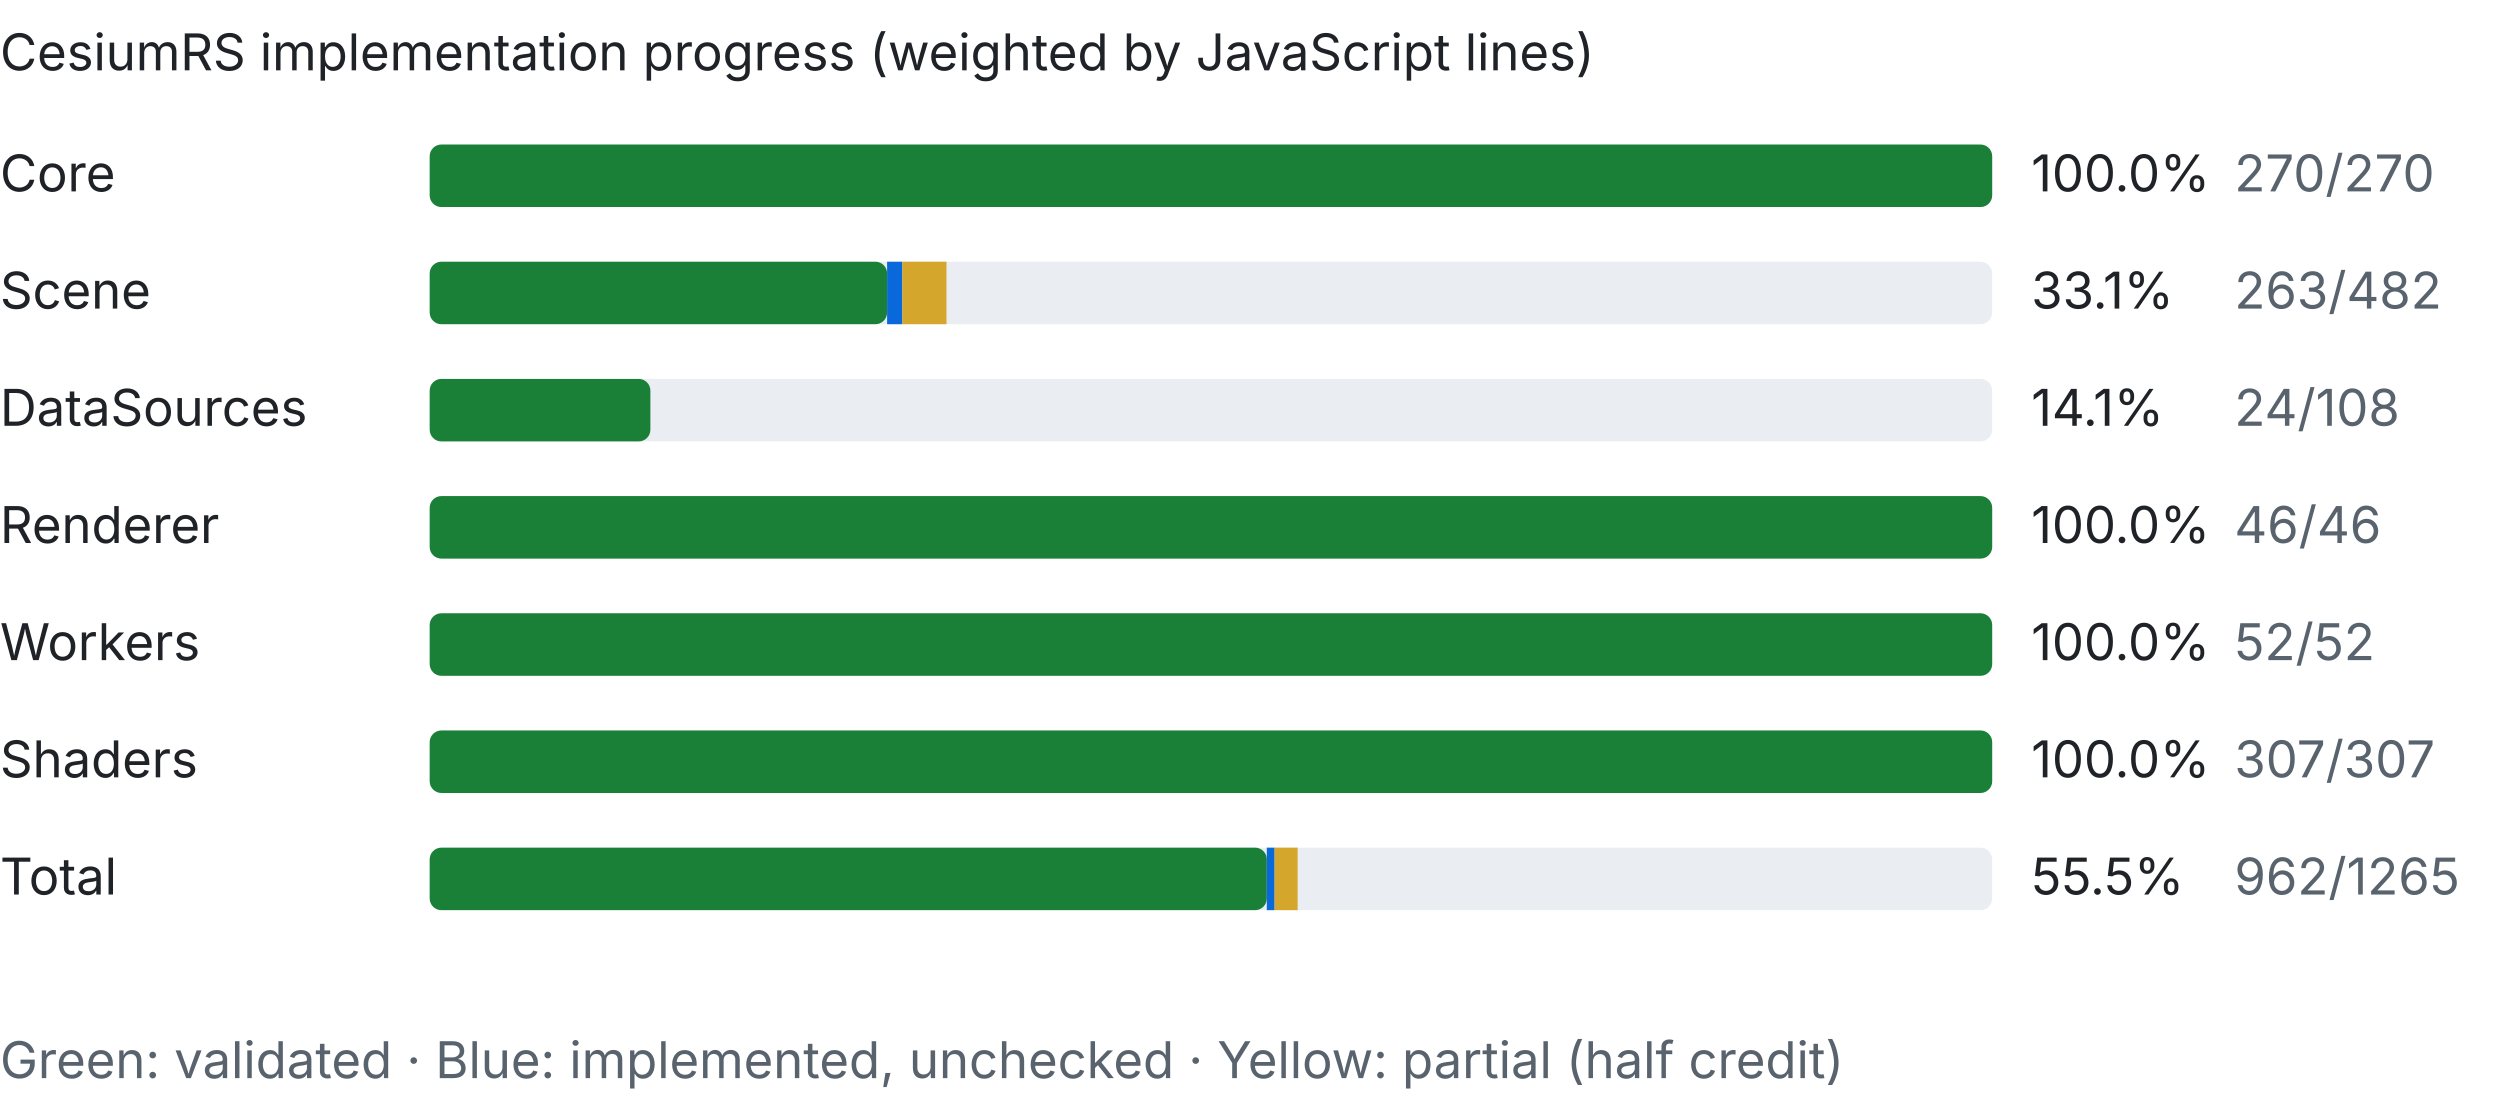
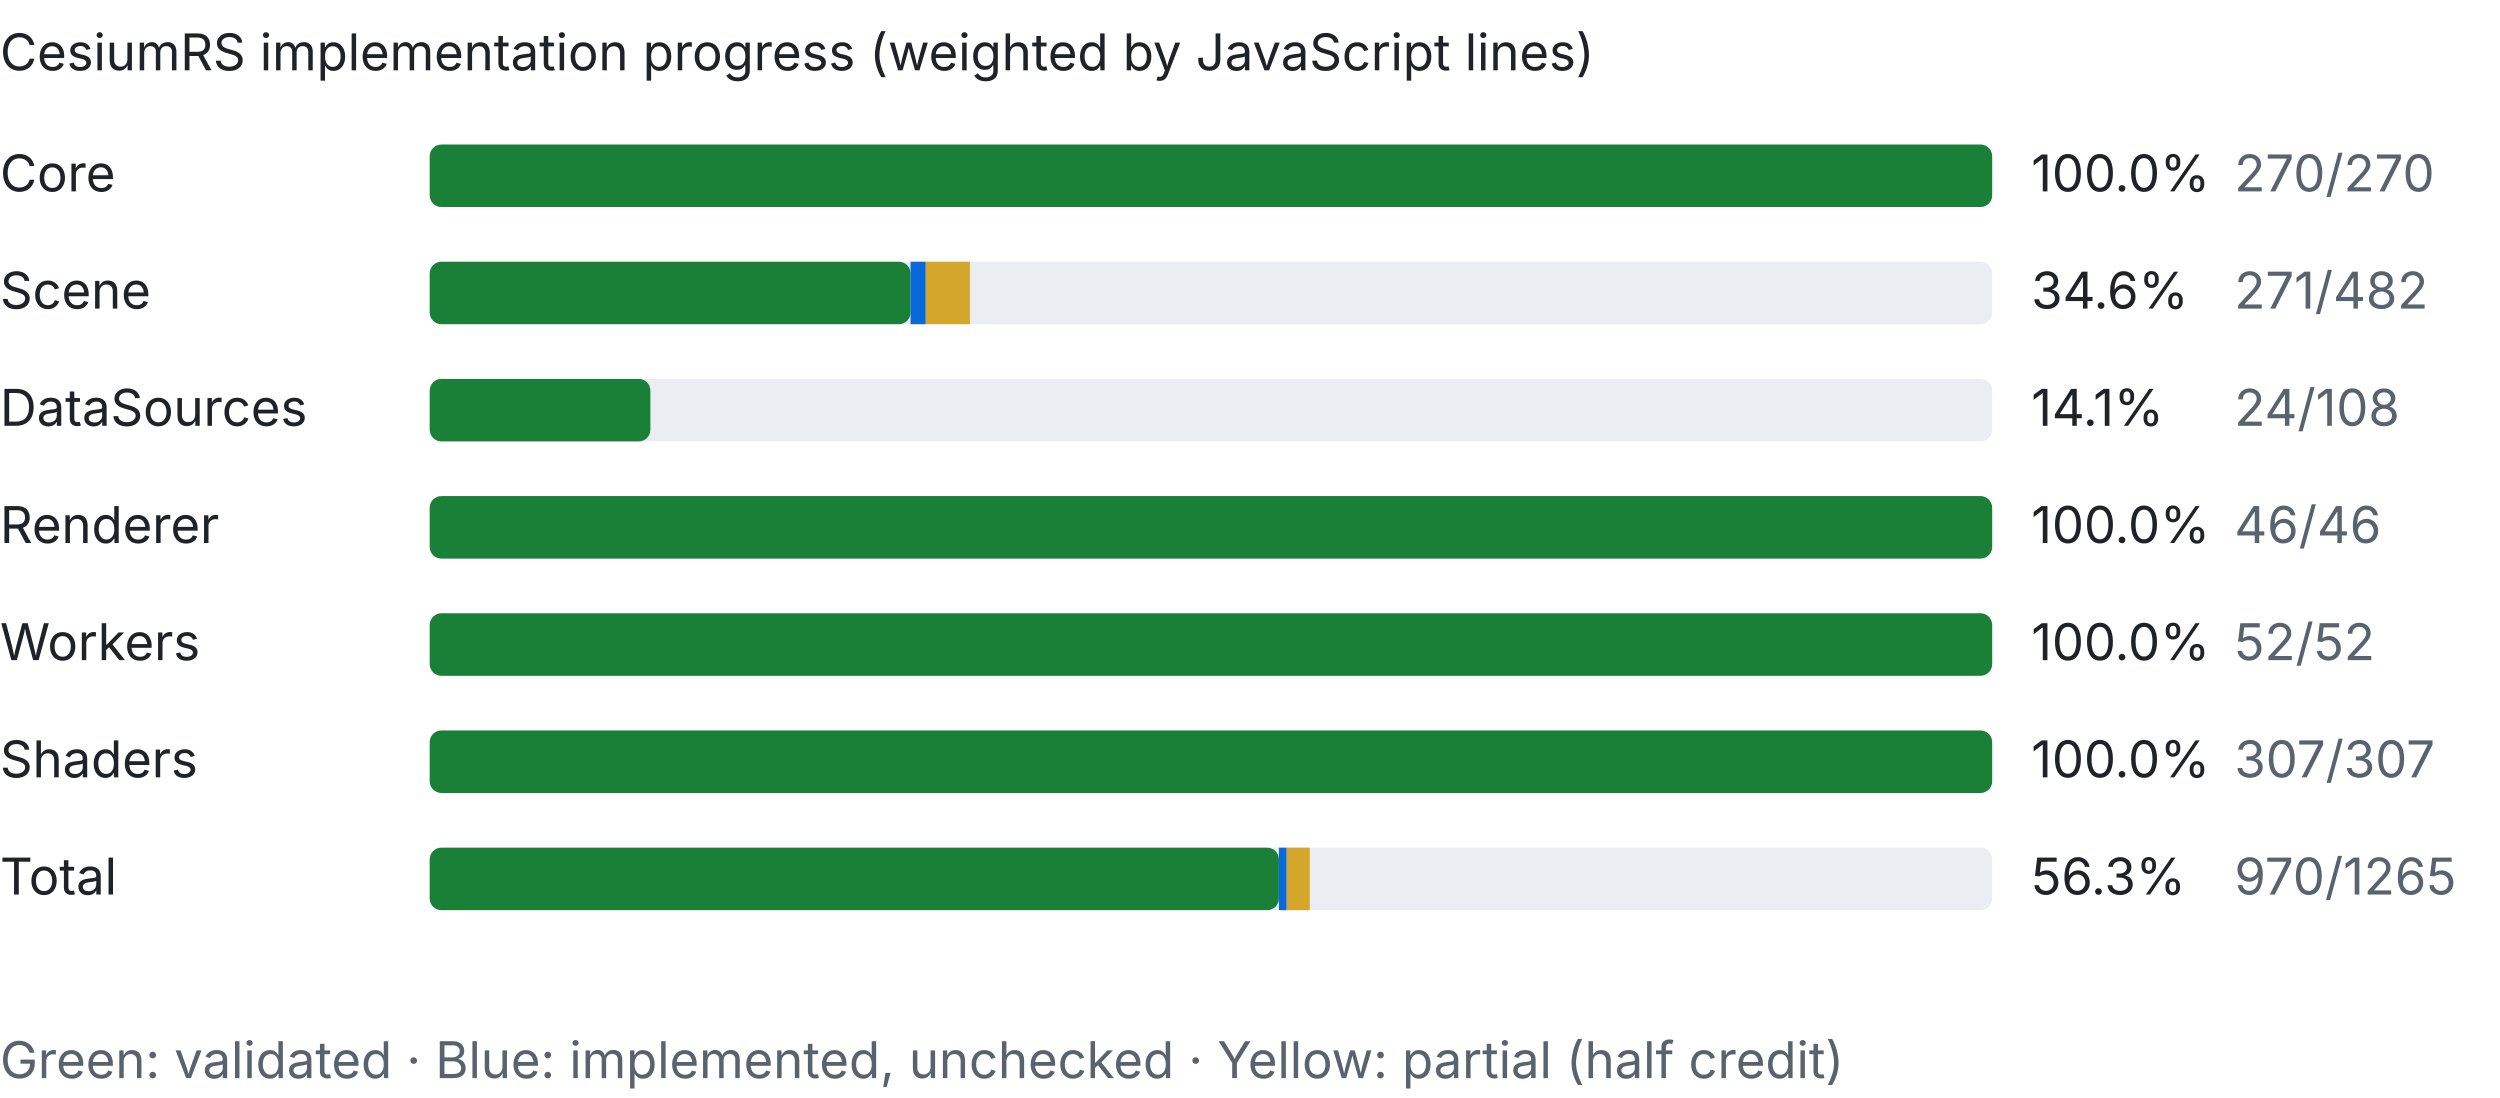
<svg xmlns="http://www.w3.org/2000/svg" width="640" height="281" viewBox="0 0 640 281">
  <style>text{font:13px system-ui,-apple-system,Segoe UI,sans-serif;fill:#1f2328}.dim{fill:#59636e}.bg{fill:#eaeef2}.done{fill:#1a7f37}.part{fill:#d4a72c}.unchecked{fill:#0969da}@media (prefers-color-scheme:dark){text{fill:#e6edf3}.dim{fill:#9198a1}.bg{fill:#30363d}.done{fill:#3fb950}}</style>
  <text x="0" y="18" font-weight="600">CesiumRS implementation progress (weighted by JavaScript lines)</text>
  <text x="0" y="49">Core</text>
  <rect class="bg" x="110" y="37" width="400" height="16" rx="3" />
  <rect class="done" x="110" y="37" width="400.0" height="16" rx="3" />
  <text x="520" y="49">100.0%</text>
  <text class="dim" x="572" y="49">270/270</text>
  <text x="0" y="79">Scene</text>
  <rect class="bg" x="110" y="67" width="400" height="16" rx="3" />
-   <rect class="done" x="110" y="67" width="117.1" height="16" rx="3" />
-   <rect class="unchecked" x="227.1" y="67" width="3.9" height="16" />
-   <rect class="part" x="231.0" y="67" width="11.3" height="16" />
-   <text x="520" y="79">33.1%</text>
-   <text class="dim" x="572" y="79">263/482</text>
+   <rect class="done" x="110" y="67" width="123.1" height="16" rx="3" />
+   <rect class="unchecked" x="233.1" y="67" width="3.9" height="16" />
+   <rect class="part" x="237.0" y="67" width="11.3" height="16" />
+   <text x="520" y="79">34.6%</text>
+   <text class="dim" x="572" y="79">271/482</text>
  <text x="0" y="109">DataSources</text>
  <rect class="bg" x="110" y="97" width="400" height="16" rx="3" />
  <rect class="done" x="110" y="97" width="56.5" height="16" rx="3" />
  <text x="520" y="109">14.1%</text>
  <text class="dim" x="572" y="109">24/108</text>
  <text x="0" y="139">Renderer</text>
  <rect class="bg" x="110" y="127" width="400" height="16" rx="3" />
  <rect class="done" x="110" y="127" width="400.0" height="16" rx="3" />
  <text x="520" y="139">100.0%</text>
  <text class="dim" x="572" y="139">46/46</text>
  <text x="0" y="169">Workers</text>
  <rect class="bg" x="110" y="157" width="400" height="16" rx="3" />
  <rect class="done" x="110" y="157" width="400.0" height="16" rx="3" />
  <text x="520" y="169">100.0%</text>
  <text class="dim" x="572" y="169">52/52</text>
  <text x="0" y="199">Shaders</text>
  <rect class="bg" x="110" y="187" width="400" height="16" rx="3" />
  <rect class="done" x="110" y="187" width="400.0" height="16" rx="3" />
  <text x="520" y="199">100.0%</text>
  <text class="dim" x="572" y="199">307/307</text>
  <text x="0" y="229" font-weight="600">Total</text>
  <rect class="bg" x="110" y="217" width="400" height="16" rx="3" />
-   <rect class="done" x="110" y="217" width="214.3" height="16" rx="3" />
-   <rect class="unchecked" x="324.3" y="217" width="2.0" height="16" />
-   <rect class="part" x="326.3" y="217" width="5.9" height="16" />
-   <text x="520" y="229" font-weight="600">55.5%</text>
-   <text class="dim" x="572" y="229">962/1265</text>
+   <rect class="done" x="110" y="217" width="217.4" height="16" rx="3" />
+   <rect class="unchecked" x="327.4" y="217" width="2.0" height="16" />
+   <rect class="part" x="329.4" y="217" width="5.9" height="16" />
+   <text x="520" y="229" font-weight="600">56.3%</text>
+   <text class="dim" x="572" y="229">970/1265</text>
  <text class="dim" x="0" y="276">Green: validated · Blue: implemented, unchecked · Yellow: partial (half credit)</text>
</svg>
